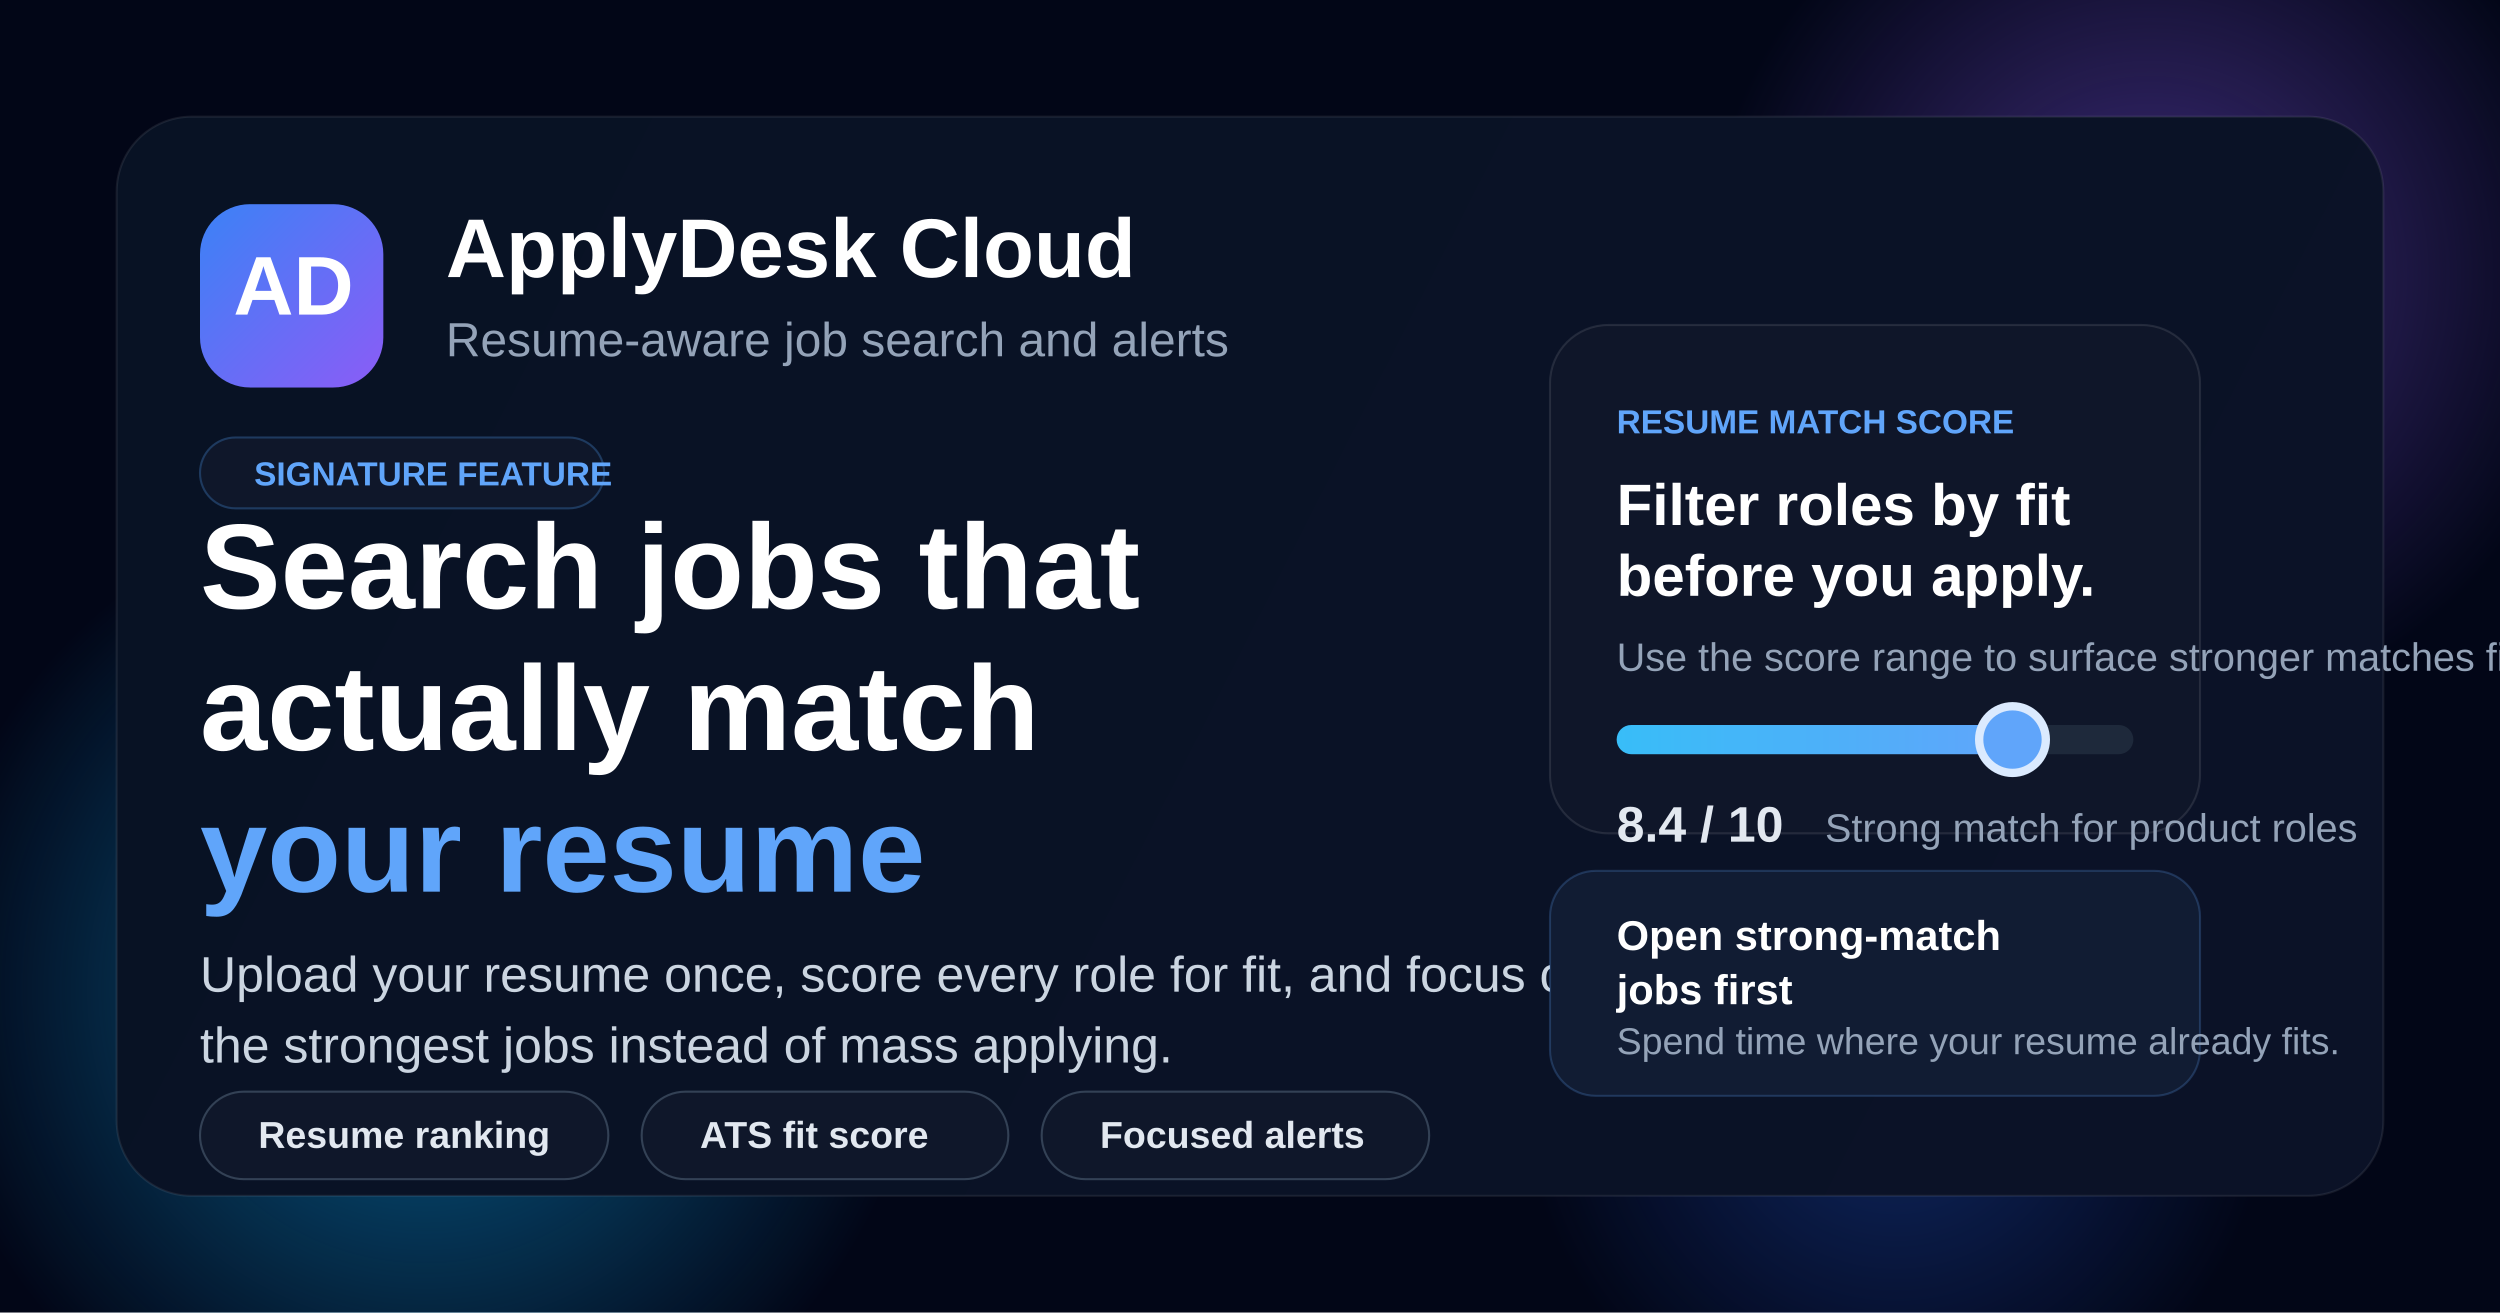
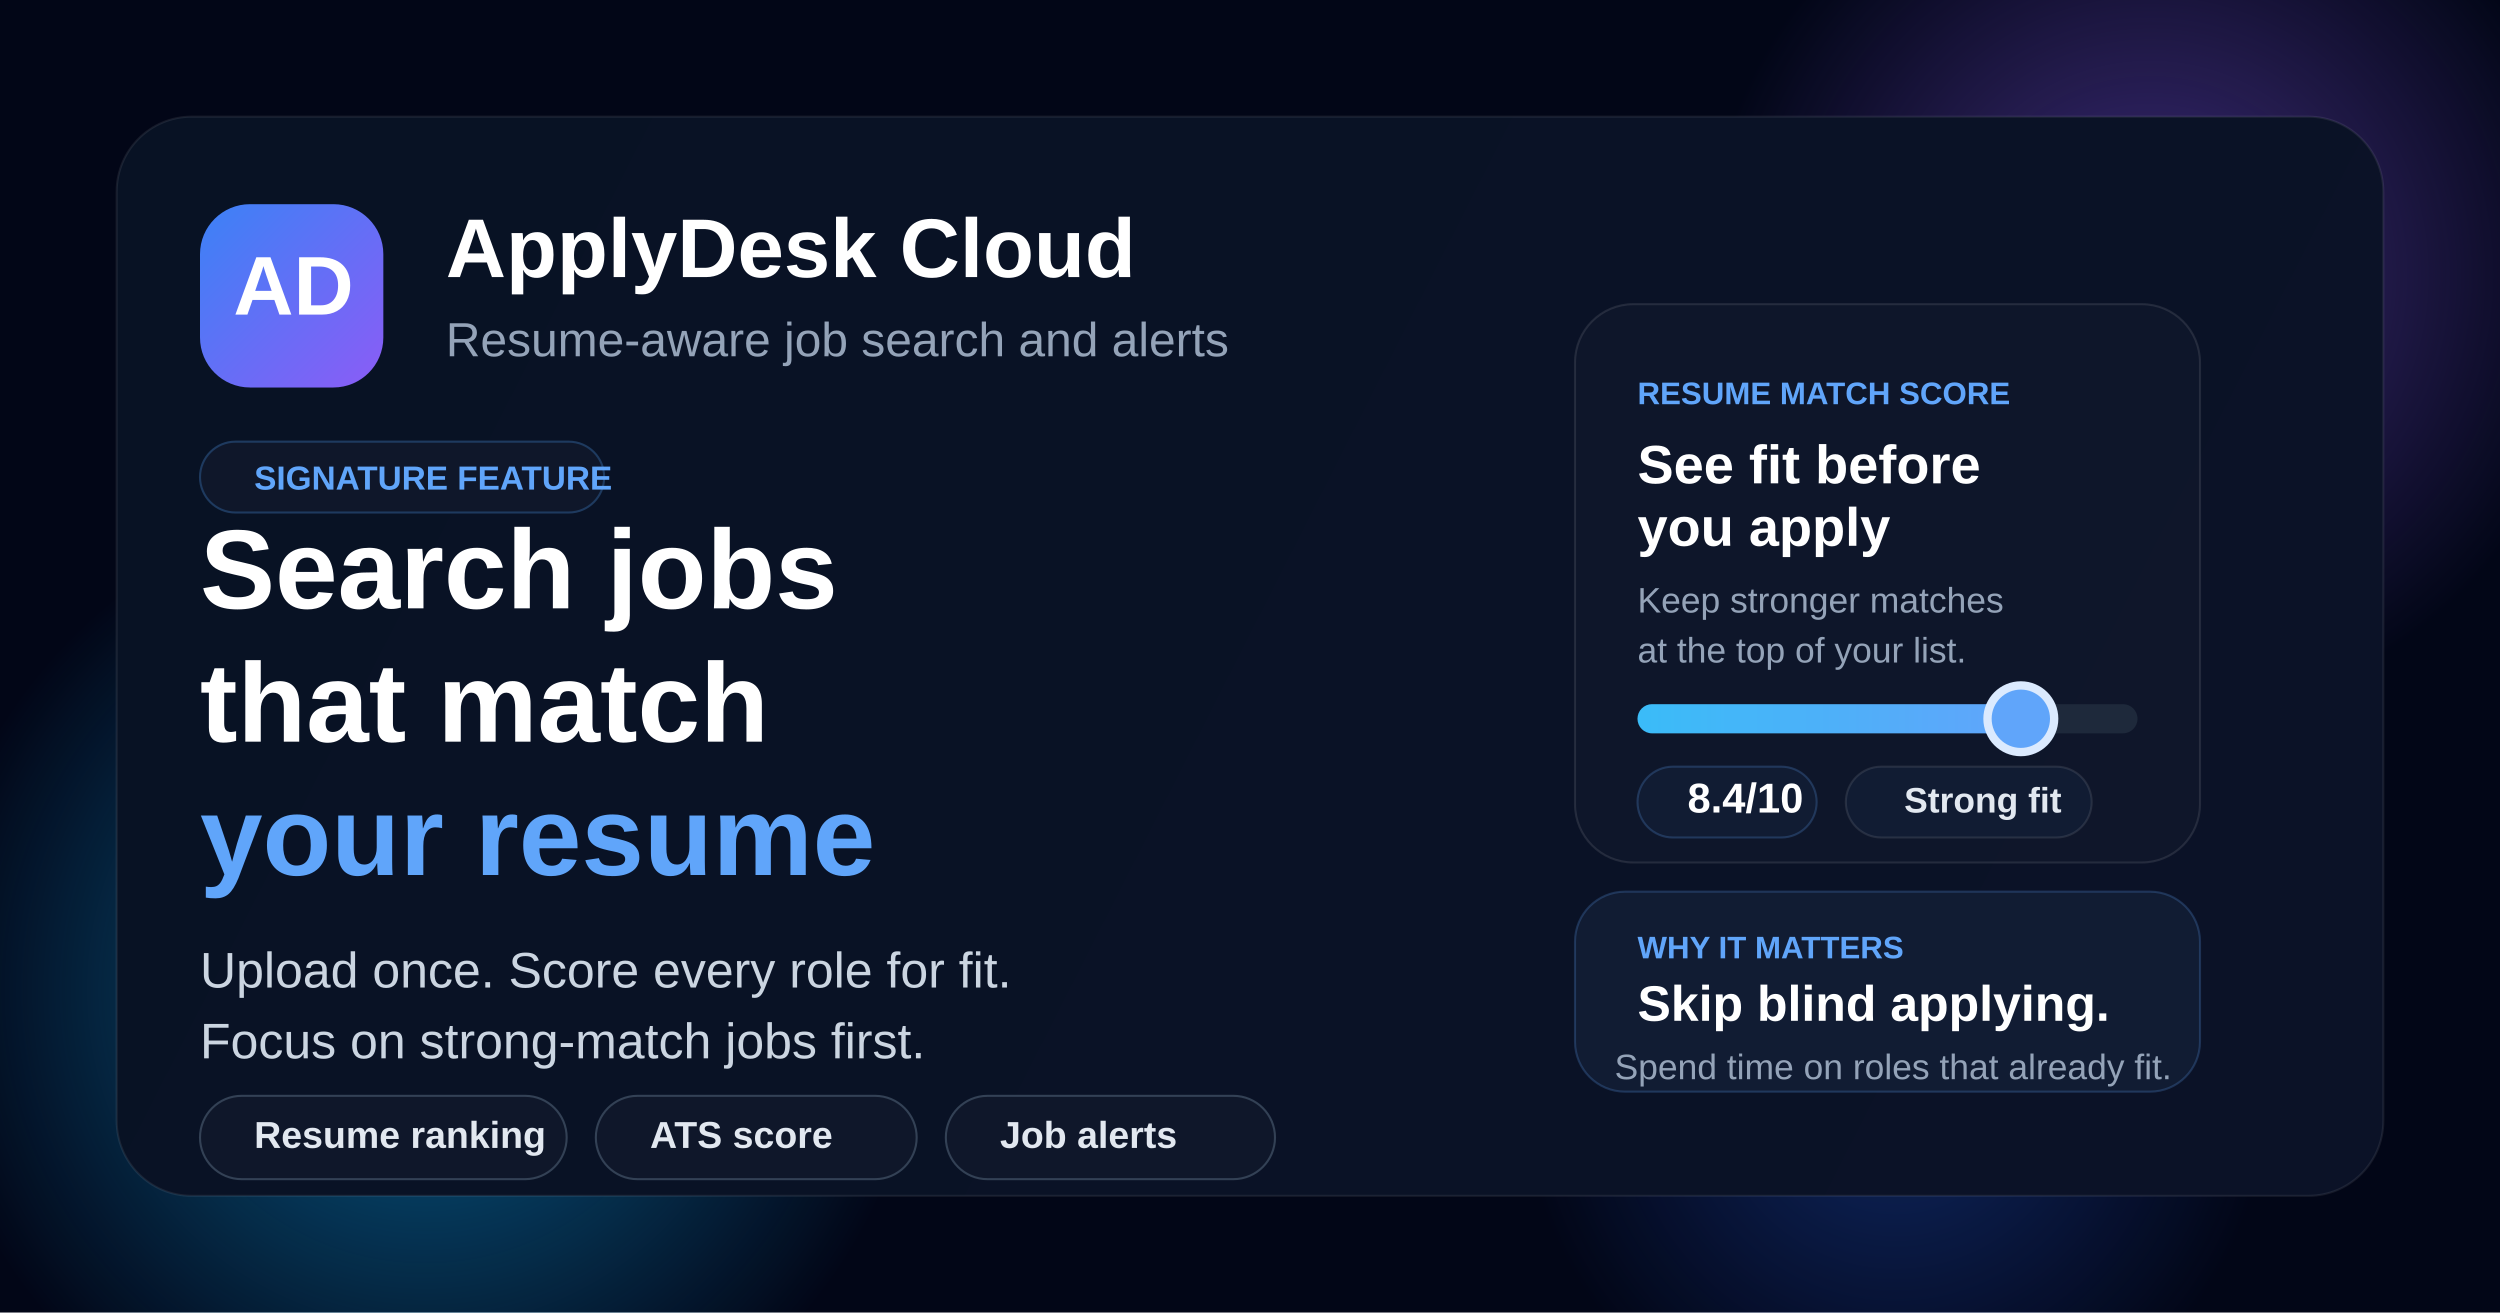
<svg xmlns="http://www.w3.org/2000/svg" width="1200" height="630" viewBox="0 0 1200 630" fill="none">
  <rect width="1200" height="630" fill="#020617" />
  <circle cx="204" cy="475" r="240" fill="url(#paint0_radial_1_2)" fill-opacity="0.55" />
  <circle cx="1032" cy="132" r="214" fill="url(#paint1_radial_1_2)" fill-opacity="0.45" />
  <circle cx="910" cy="520" r="180" fill="url(#paint2_radial_1_2)" fill-opacity="0.35" />
  <rect x="56" y="56" width="1088" height="518" rx="36" fill="url(#paint3_linear_1_2)" stroke="rgba(255,255,255,0.08)" />
  <rect x="96" y="98" width="88" height="88" rx="24" fill="url(#paint4_linear_1_2)" />
  <text x="112" y="151" fill="white" font-family="Arial, Helvetica, sans-serif" font-size="40" font-weight="700">AD</text>
  <text x="214" y="133" fill="white" font-family="Arial, Helvetica, sans-serif" font-size="40" font-weight="700">ApplyDesk Cloud</text>
  <text x="214" y="171" fill="#94A3B8" font-family="Arial, Helvetica, sans-serif" font-size="23">Resume-aware job search and alerts</text>
-   <rect x="96" y="210" width="194" height="34" rx="17" fill="#0F172A" stroke="#1E3A5F" />
-   <text x="122" y="233" fill="#60A5FA" font-family="Arial, Helvetica, sans-serif" font-size="16" font-weight="700">SIGNATURE FEATURE</text>
-   <text x="96" y="292" fill="white" font-family="Arial, Helvetica, sans-serif" font-size="58" font-weight="700">Search jobs that</text>
-   <text x="96" y="360" fill="white" font-family="Arial, Helvetica, sans-serif" font-size="58" font-weight="700">actually match</text>
-   <text x="96" y="428" fill="#60A5FA" font-family="Arial, Helvetica, sans-serif" font-size="58" font-weight="700">your resume</text>
-   <text x="96" y="476" fill="#CBD5E1" font-family="Arial, Helvetica, sans-serif" font-size="24">Upload your resume once, score every role for fit, and focus on</text>
-   <text x="96" y="510" fill="#CBD5E1" font-family="Arial, Helvetica, sans-serif" font-size="24">the strongest jobs instead of mass applying.</text>
-   <rect x="96" y="524" width="196" height="42" rx="21" fill="#0F172A" stroke="#334155" />
-   <text x="124" y="551" fill="#E2E8F0" font-family="Arial, Helvetica, sans-serif" font-size="18" font-weight="700">Resume ranking</text>
-   <rect x="308" y="524" width="176" height="42" rx="21" fill="#0F172A" stroke="#334155" />
-   <text x="336" y="551" fill="#E2E8F0" font-family="Arial, Helvetica, sans-serif" font-size="18" font-weight="700">ATS fit score</text>
-   <rect x="500" y="524" width="186" height="42" rx="21" fill="#0F172A" stroke="#334155" />
-   <text x="528" y="551" fill="#E2E8F0" font-family="Arial, Helvetica, sans-serif" font-size="18" font-weight="700">Focused alerts</text>
-   <rect x="744" y="156" width="312" height="244" rx="28" fill="rgba(15,23,42,0.94)" stroke="rgba(255,255,255,0.10)" />
-   <text x="776" y="208" fill="#60A5FA" font-family="Arial, Helvetica, sans-serif" font-size="16" font-weight="700">RESUME MATCH SCORE</text>
-   <text x="776" y="252" fill="white" font-family="Arial, Helvetica, sans-serif" font-size="28" font-weight="700">
-     <tspan x="776" dy="0">Filter roles by fit</tspan>
-     <tspan x="776" dy="34">before you apply.</tspan>
+   <rect x="96" y="212" width="194" height="34" rx="17" fill="#0F172A" stroke="#1E3A5F" />
+   <text x="122" y="235" fill="#60A5FA" font-family="Arial, Helvetica, sans-serif" font-size="16" font-weight="700">SIGNATURE FEATURE</text>
+   <text x="96" y="292" fill="white" font-family="Arial, Helvetica, sans-serif" font-size="54" font-weight="700">Search jobs</text>
+   <text x="96" y="356" fill="white" font-family="Arial, Helvetica, sans-serif" font-size="54" font-weight="700">that match</text>
+   <text x="96" y="420" fill="#60A5FA" font-family="Arial, Helvetica, sans-serif" font-size="54" font-weight="700">your resume</text>
+   <text x="96" y="474" fill="#CBD5E1" font-family="Arial, Helvetica, sans-serif" font-size="24">Upload once. Score every role for fit.</text>
+   <text x="96" y="508" fill="#CBD5E1" font-family="Arial, Helvetica, sans-serif" font-size="24">Focus on strong-match jobs first.</text>
+   <rect x="96" y="526" width="176" height="40" rx="20" fill="#0F172A" stroke="#334155" />
+   <text x="122" y="551" fill="#E2E8F0" font-family="Arial, Helvetica, sans-serif" font-size="18" font-weight="700">Resume ranking</text>
+   <rect x="286" y="526" width="154" height="40" rx="20" fill="#0F172A" stroke="#334155" />
+   <text x="312" y="551" fill="#E2E8F0" font-family="Arial, Helvetica, sans-serif" font-size="18" font-weight="700">ATS score</text>
+   <rect x="454" y="526" width="158" height="40" rx="20" fill="#0F172A" stroke="#334155" />
+   <text x="480" y="551" fill="#E2E8F0" font-family="Arial, Helvetica, sans-serif" font-size="18" font-weight="700">Job alerts</text>
+   <rect x="756" y="146" width="300" height="268" rx="28" fill="rgba(15,23,42,0.95)" stroke="rgba(255,255,255,0.10)" />
+   <text x="786" y="194" fill="#60A5FA" font-family="Arial, Helvetica, sans-serif" font-size="15" font-weight="700">RESUME MATCH SCORE</text>
+   <text x="786" y="232" fill="white" font-family="Arial, Helvetica, sans-serif" font-size="26" font-weight="700">
+     <tspan x="786" dy="0">See fit before</tspan>
+     <tspan x="786" dy="30">you apply</tspan>
  </text>
-   <text x="776" y="322" fill="#94A3B8" font-family="Arial, Helvetica, sans-serif" font-size="19">Use the score range to surface stronger matches first.</text>
-   <rect x="776" y="348" width="248" height="14" rx="7" fill="#1E293B" />
-   <rect x="776" y="348" width="190" height="14" rx="7" fill="url(#paint5_linear_1_2)" />
-   <circle cx="966" cy="355" r="16" fill="#60A5FA" stroke="#DBEAFE" stroke-width="4" />
-   <text x="776" y="404" fill="#E2E8F0" font-family="Arial, Helvetica, sans-serif" font-size="24" font-weight="700">8.4 / 10</text>
-   <text x="876" y="404" fill="#94A3B8" font-family="Arial, Helvetica, sans-serif" font-size="19">Strong match for product roles</text>
-   <rect x="744" y="418" width="312" height="108" rx="22" fill="#111C33" stroke="rgba(96,165,250,0.22)" />
-   <text x="776" y="456" fill="white" font-family="Arial, Helvetica, sans-serif" font-size="20" font-weight="700">
-     <tspan x="776" dy="0">Open strong-match</tspan>
-     <tspan x="776" dy="26">jobs first</tspan>
+   <text x="786" y="294" fill="#94A3B8" font-family="Arial, Helvetica, sans-serif" font-size="17">
+     <tspan x="786" dy="0">Keep stronger matches</tspan>
+     <tspan x="786" dy="24">at the top of your list.</tspan>
  </text>
-   <text x="776" y="506" fill="#94A3B8" font-family="Arial, Helvetica, sans-serif" font-size="18">Spend time where your resume already fits.</text>
+   <rect x="786" y="338" width="240" height="14" rx="7" fill="#1E293B" />
+   <rect x="786" y="338" width="184" height="14" rx="7" fill="url(#paint5_linear_1_2)" />
+   <circle cx="970" cy="345" r="16" fill="#60A5FA" stroke="#DBEAFE" stroke-width="4" />
+   <rect x="786" y="368" width="86" height="34" rx="17" fill="#111C33" stroke="rgba(96,165,250,0.22)" />
+   <text x="810" y="390" fill="white" font-family="Arial, Helvetica, sans-serif" font-size="20" font-weight="700">8.4/10</text>
+   <rect x="886" y="368" width="118" height="34" rx="17" fill="#111C33" stroke="rgba(255,255,255,0.10)" />
+   <text x="914" y="390" fill="#E2E8F0" font-family="Arial, Helvetica, sans-serif" font-size="17" font-weight="700">Strong fit</text>
+   <rect x="756" y="428" width="300" height="96" rx="24" fill="#111C33" stroke="rgba(96,165,250,0.22)" />
+   <text x="786" y="460" fill="#60A5FA" font-family="Arial, Helvetica, sans-serif" font-size="15" font-weight="700">WHY IT MATTERS</text>
+   <text x="786" y="490" fill="white" font-family="Arial, Helvetica, sans-serif" font-size="24" font-weight="700">
+     <tspan x="786" dy="0">Skip blind applying.</tspan>
+   </text>
+   <text x="775" y="518" fill="#94A3B8" font-family="Arial, Helvetica, sans-serif" font-size="17">Spend time on roles that already fit.</text>
  <defs>
    <radialGradient id="paint0_radial_1_2" cx="0" cy="0" r="1" gradientUnits="userSpaceOnUse" gradientTransform="translate(204 475) rotate(90) scale(240)">
      <stop stop-color="#0EA5E9" />
      <stop offset="1" stop-color="#0EA5E9" stop-opacity="0" />
    </radialGradient>
    <radialGradient id="paint1_radial_1_2" cx="0" cy="0" r="1" gradientUnits="userSpaceOnUse" gradientTransform="translate(1032 132) rotate(90) scale(214)">
      <stop stop-color="#8B5CF6" />
      <stop offset="1" stop-color="#8B5CF6" stop-opacity="0" />
    </radialGradient>
    <radialGradient id="paint2_radial_1_2" cx="0" cy="0" r="1" gradientUnits="userSpaceOnUse" gradientTransform="translate(910 520) rotate(90) scale(180)">
      <stop stop-color="#2563EB" />
      <stop offset="1" stop-color="#2563EB" stop-opacity="0" />
    </radialGradient>
    <linearGradient id="paint3_linear_1_2" x1="96" y1="78" x2="1080" y2="578" gradientUnits="userSpaceOnUse">
      <stop stop-color="#081224" />
      <stop offset="1" stop-color="#0B1227" />
    </linearGradient>
    <linearGradient id="paint4_linear_1_2" x1="96" y1="98" x2="184" y2="186" gradientUnits="userSpaceOnUse">
      <stop stop-color="#3B82F6" />
      <stop offset="1" stop-color="#8B5CF6" />
    </linearGradient>
    <linearGradient id="paint5_linear_1_2" x1="776" y1="355" x2="966" y2="355" gradientUnits="userSpaceOnUse">
      <stop stop-color="#38BDF8" />
      <stop offset="1" stop-color="#60A5FA" />
    </linearGradient>
  </defs>
</svg>
